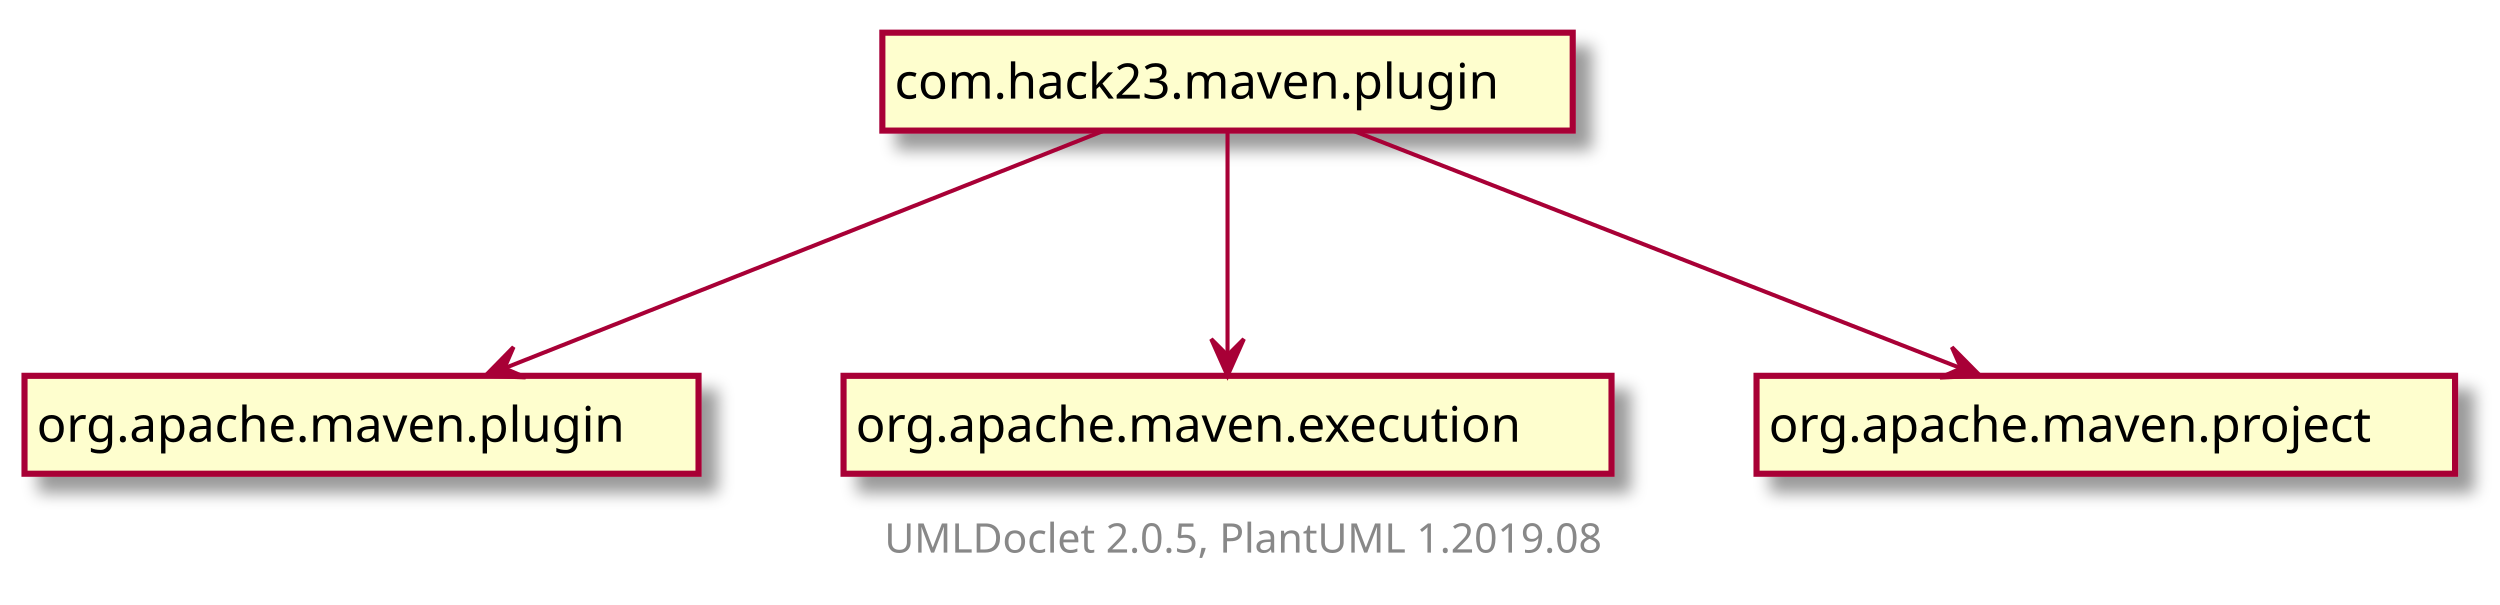
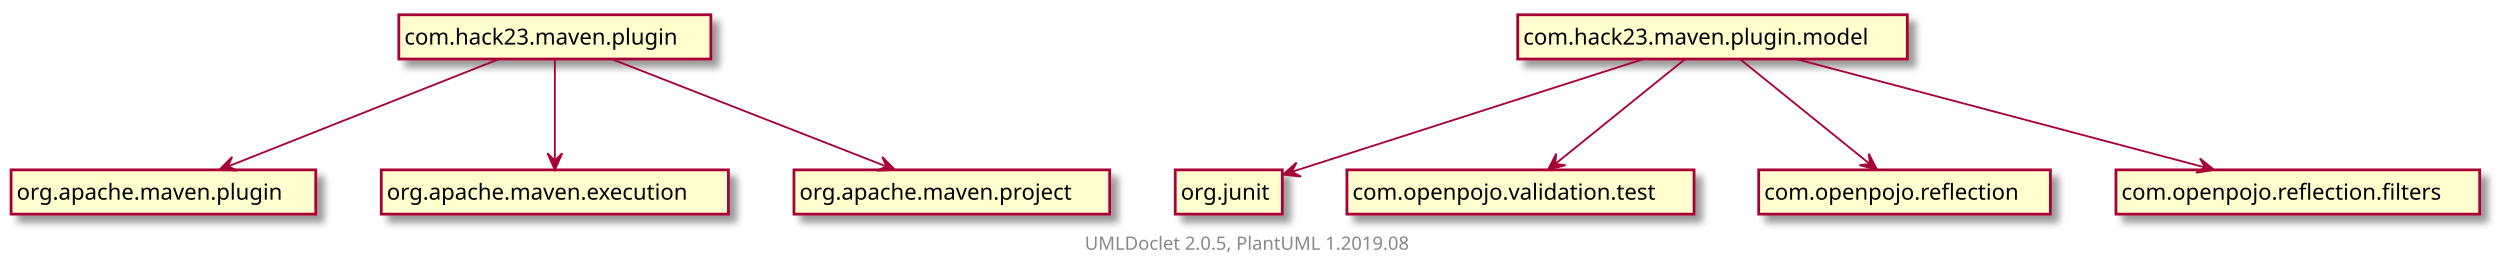
- <svg xmlns="http://www.w3.org/2000/svg" xmlns:xlink="http://www.w3.org/1999/xlink" contentScriptType="application/ecmascript" contentStyleType="text/css" height="148px" preserveAspectRatio="none" style="width:612px;height:148px;" version="1.1" viewBox="0 0 612 148" width="612px" zoomAndPan="magnify">
+ <svg xmlns="http://www.w3.org/2000/svg" xmlns:xlink="http://www.w3.org/1999/xlink" contentScriptType="application/ecmascript" contentStyleType="text/css" height="148px" preserveAspectRatio="none" style="width:1354px;height:148px;" version="1.1" viewBox="0 0 1354 148" width="1354px" zoomAndPan="magnify">
  <defs>
-     <filter height="300%" id="fmhdj7lotrzta" width="300%" x="-1" y="-1">
+     <filter height="300%" id="fsfzs3pzaguh8" width="300%" x="-1" y="-1">
      <feGaussianBlur result="blurOut" stdDeviation="2.0" />
      <feColorMatrix in="blurOut" result="blurOut2" type="matrix" values="0 0 0 0 0 0 0 0 0 0 0 0 0 0 0 0 0 0 .4 0" />
      <feOffset dx="4.0" dy="4.0" in="blurOut2" result="blurOut3" />
      <feBlend in="SourceGraphic" in2="blurOut3" mode="normal" />
    </filter>
  </defs>
  <g>
    <a href="com/hack23/maven/plugin/package-summary.html" target="_top" xlink:actuate="onRequest" xlink:show="new" xlink:title="com/hack23/maven/plugin/package-summary.html" xlink:type="simple">
-       <rect fill="#FEFECE" filter="url(#fmhdj7lotrzta)" height="23.969" id="com.hack23.maven.plugin" style="stroke: #A80036; stroke-width: 1.5;" width="169" x="216" y="8" />
+       <rect fill="#FEFECE" filter="url(#fsfzs3pzaguh8)" height="23.969" id="com.hack23.maven.plugin" style="stroke: #A80036; stroke-width: 1.5;" width="169" x="216" y="8" />
      <text fill="#000000" font-family="sans-serif" font-size="12" lengthAdjust="spacingAndGlyphs" textLength="163" x="219" y="24.139">com.hack23.maven.plugin</text>
    </a>
-     <rect fill="#FEFECE" filter="url(#fmhdj7lotrzta)" height="23.969" id="org.apache.maven.plugin" style="stroke: #A80036; stroke-width: 1.5;" width="165" x="6" y="92" />
+     <rect fill="#FEFECE" filter="url(#fsfzs3pzaguh8)" height="23.969" id="org.apache.maven.plugin" style="stroke: #A80036; stroke-width: 1.5;" width="165" x="6" y="92" />
    <text fill="#000000" font-family="sans-serif" font-size="12" lengthAdjust="spacingAndGlyphs" textLength="159" x="9" y="108.139">org.apache.maven.plugin</text>
-     <rect fill="#FEFECE" filter="url(#fmhdj7lotrzta)" height="23.969" id="org.apache.maven.execution" style="stroke: #A80036; stroke-width: 1.5;" width="188" x="206.5" y="92" />
+     <rect fill="#FEFECE" filter="url(#fsfzs3pzaguh8)" height="23.969" id="org.apache.maven.execution" style="stroke: #A80036; stroke-width: 1.5;" width="188" x="206.5" y="92" />
    <text fill="#000000" font-family="sans-serif" font-size="12" lengthAdjust="spacingAndGlyphs" textLength="182" x="209.5" y="108.139">org.apache.maven.execution</text>
-     <rect fill="#FEFECE" filter="url(#fmhdj7lotrzta)" height="23.969" id="org.apache.maven.project" style="stroke: #A80036; stroke-width: 1.5;" width="171" x="430" y="92" />
+     <rect fill="#FEFECE" filter="url(#fsfzs3pzaguh8)" height="23.969" id="org.apache.maven.project" style="stroke: #A80036; stroke-width: 1.5;" width="171" x="430" y="92" />
    <text fill="#000000" font-family="sans-serif" font-size="12" lengthAdjust="spacingAndGlyphs" textLength="165" x="433" y="108.139">org.apache.maven.project</text>
+     <a href="com/hack23/maven/plugin/model/package-summary.html" target="_top" xlink:actuate="onRequest" xlink:show="new" xlink:title="com/hack23/maven/plugin/model/package-summary.html" xlink:type="simple">
+       <rect fill="#FEFECE" filter="url(#fsfzs3pzaguh8)" height="23.969" id="com.hack23.maven.plugin.model" style="stroke: #A80036; stroke-width: 1.5;" width="211" x="822" y="8" />
+       <text fill="#000000" font-family="sans-serif" font-size="12" lengthAdjust="spacingAndGlyphs" textLength="205" x="825" y="24.139">com.hack23.maven.plugin.model</text>
+     </a>
+     <rect fill="#FEFECE" filter="url(#fsfzs3pzaguh8)" height="23.969" id="org.junit" style="stroke: #A80036; stroke-width: 1.5;" width="58" x="636.5" y="92" />
+     <text fill="#000000" font-family="sans-serif" font-size="12" lengthAdjust="spacingAndGlyphs" textLength="52" x="639.5" y="108.139">org.junit</text>
+     <rect fill="#FEFECE" filter="url(#fsfzs3pzaguh8)" height="23.969" id="com.openpojo.validation.test" style="stroke: #A80036; stroke-width: 1.5;" width="188" x="729.5" y="92" />
+     <text fill="#000000" font-family="sans-serif" font-size="12" lengthAdjust="spacingAndGlyphs" textLength="182" x="732.5" y="108.139">com.openpojo.validation.test</text>
+     <rect fill="#FEFECE" filter="url(#fsfzs3pzaguh8)" height="23.969" id="com.openpojo.reflection" style="stroke: #A80036; stroke-width: 1.5;" width="158" x="952.5" y="92" />
+     <text fill="#000000" font-family="sans-serif" font-size="12" lengthAdjust="spacingAndGlyphs" textLength="152" x="955.5" y="108.139">com.openpojo.reflection</text>
+     <rect fill="#FEFECE" filter="url(#fsfzs3pzaguh8)" height="23.969" id="com.openpojo.reflection.filters" style="stroke: #A80036; stroke-width: 1.5;" width="197" x="1146" y="92" />
+     <text fill="#000000" font-family="sans-serif" font-size="12" lengthAdjust="spacingAndGlyphs" textLength="191" x="1149" y="108.139">com.openpojo.reflection.filters</text>
    <path d="M270.126,32.035 C231.399,47.38 164.571,73.859 123.673,90.063 " fill="none" id="com.hack23.maven.plugin-org.apache.maven.plugin" style="stroke: #A80036; stroke-width: 1.0;" />
    <polygon fill="#A80036" points="118.818,91.987,128.659,92.39,123.466,90.145,125.712,84.953,118.818,91.987" style="stroke: #A80036; stroke-width: 1.0;" />
    <path d="M300.5,32.035 C300.5,46.382 300.5,70.462 300.5,86.777 " fill="none" id="com.hack23.maven.plugin-org.apache.maven.execution" style="stroke: #A80036; stroke-width: 1.0;" />
    <polygon fill="#A80036" points="300.5,91.987,304.5,82.987,300.5,86.987,296.5,82.987,300.5,91.987" style="stroke: #A80036; stroke-width: 1.0;" />
    <path d="M331.304,32.035 C370.659,47.411 438.629,73.966 480.082,90.162 " fill="none" id="com.hack23.maven.plugin-org.apache.maven.project" style="stroke: #A80036; stroke-width: 1.0;" />
    <polygon fill="#A80036" points="484.753,91.987,477.826,84.986,480.096,90.168,474.914,92.437,484.753,91.987" style="stroke: #A80036; stroke-width: 1.0;" />
-     <text fill="#888888" font-family="sans-serif" font-size="10" lengthAdjust="spacingAndGlyphs" textLength="186" x="216.5" y="135.282">UMLDoclet 2.0.5, PlantUML 1.2019.08</text>
+     <path d="M889.962,32.035 C839.073,48.35 748.923,77.254 699.778,93.01 " fill="none" id="com.hack23.maven.plugin.model-org.junit" style="stroke: #A80036; stroke-width: 1.0;" />
+     <polygon fill="#A80036" points="694.863,94.586,704.655,95.647,699.625,93.059,702.212,88.029,694.863,94.586" style="stroke: #A80036; stroke-width: 1.0;" />
+     <path d="M912.599,32.035 C894.142,46.943 862.672,72.361 842.498,88.656 " fill="none" id="com.hack23.maven.plugin.model-com.openpojo.validation.test" style="stroke: #A80036; stroke-width: 1.0;" />
+     <polygon fill="#A80036" points="838.373,91.987,847.888,89.444,842.263,88.846,842.861,83.22,838.373,91.987" style="stroke: #A80036; stroke-width: 1.0;" />
+     <path d="M942.401,32.035 C960.858,46.943 992.328,72.361 1012.502,88.656 " fill="none" id="com.hack23.maven.plugin.model-com.openpojo.reflection" style="stroke: #A80036; stroke-width: 1.0;" />
+     <polygon fill="#A80036" points="1016.627,91.987,1012.139,83.22,1012.737,88.846,1007.112,89.444,1016.627,91.987" style="stroke: #A80036; stroke-width: 1.0;" />
+     <path d="M972.918,32.035 C1031.532,47.567 1133.197,74.506 1194.126,90.652 " fill="none" id="com.hack23.maven.plugin.model-com.openpojo.reflection.filters" style="stroke: #A80036; stroke-width: 1.0;" />
+     <polygon fill="#A80036" points="1199.166,91.987,1191.491,85.815,1194.333,90.706,1189.441,93.548,1199.166,91.987" style="stroke: #A80036; stroke-width: 1.0;" />
+     <text fill="#888888" font-family="sans-serif" font-size="10" lengthAdjust="spacingAndGlyphs" textLength="186" x="587.5" y="135.282">UMLDoclet 2.0.5, PlantUML 1.2019.08</text>
  </g>
</svg>
